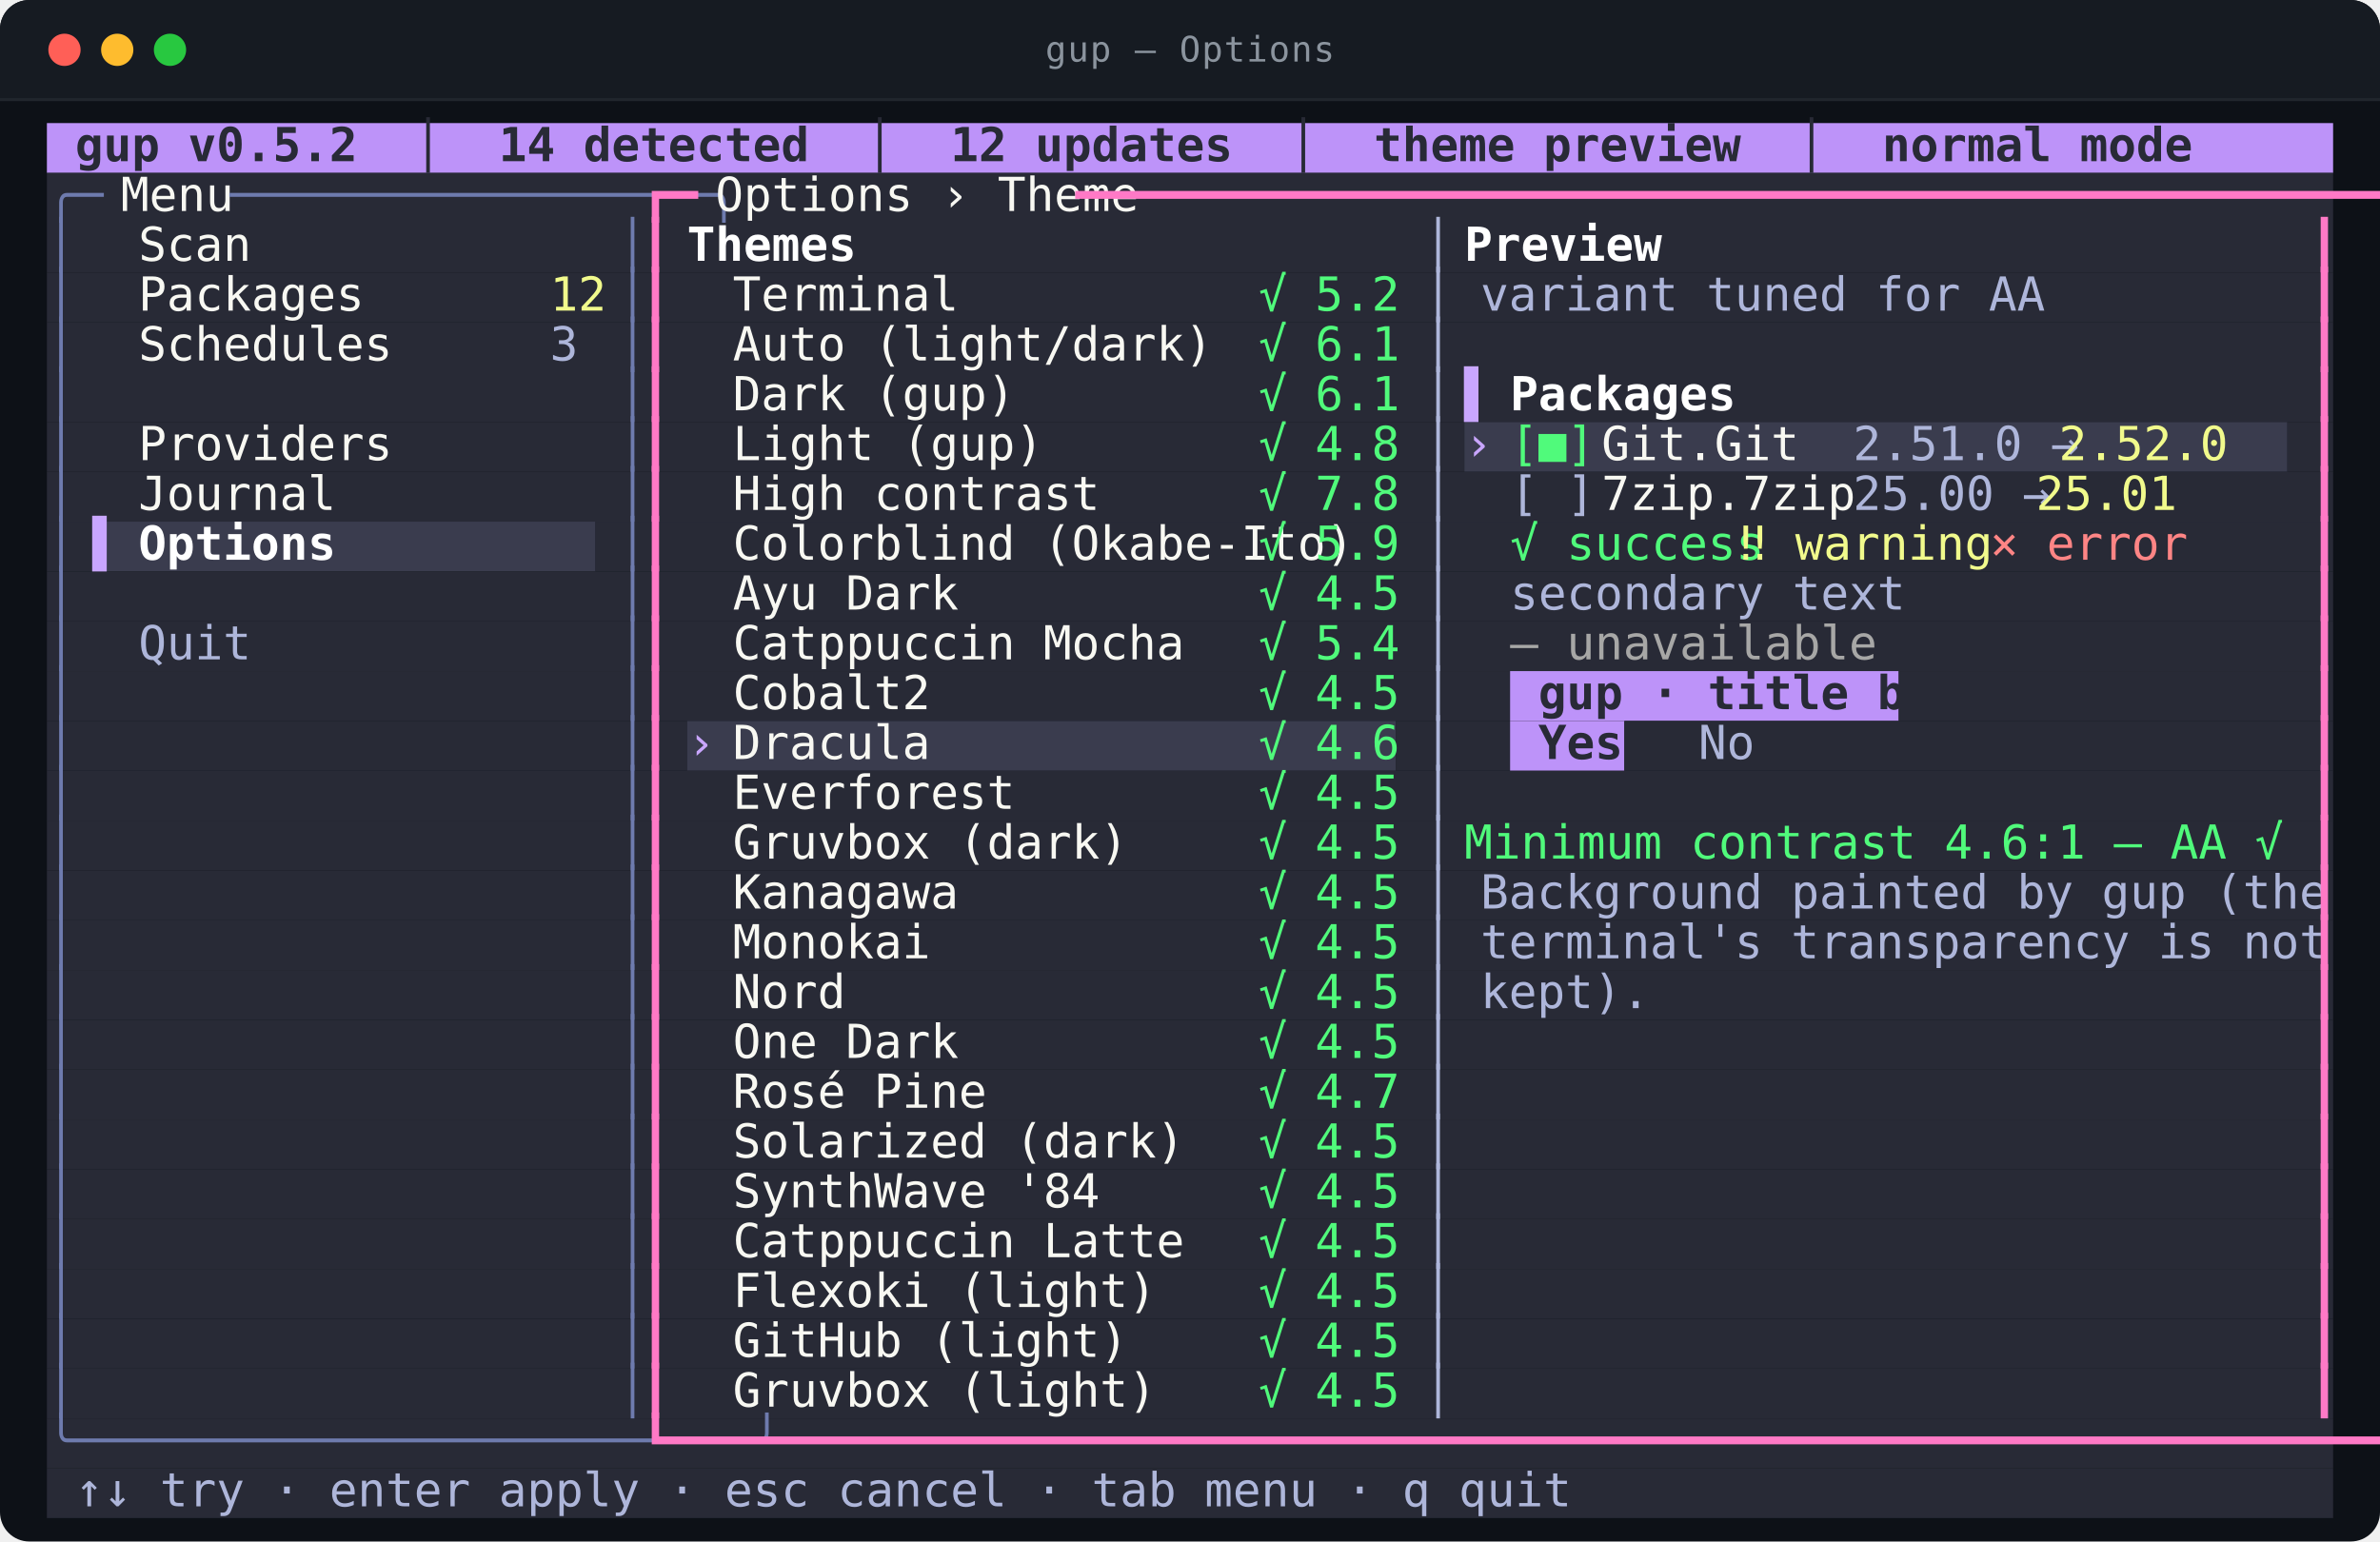
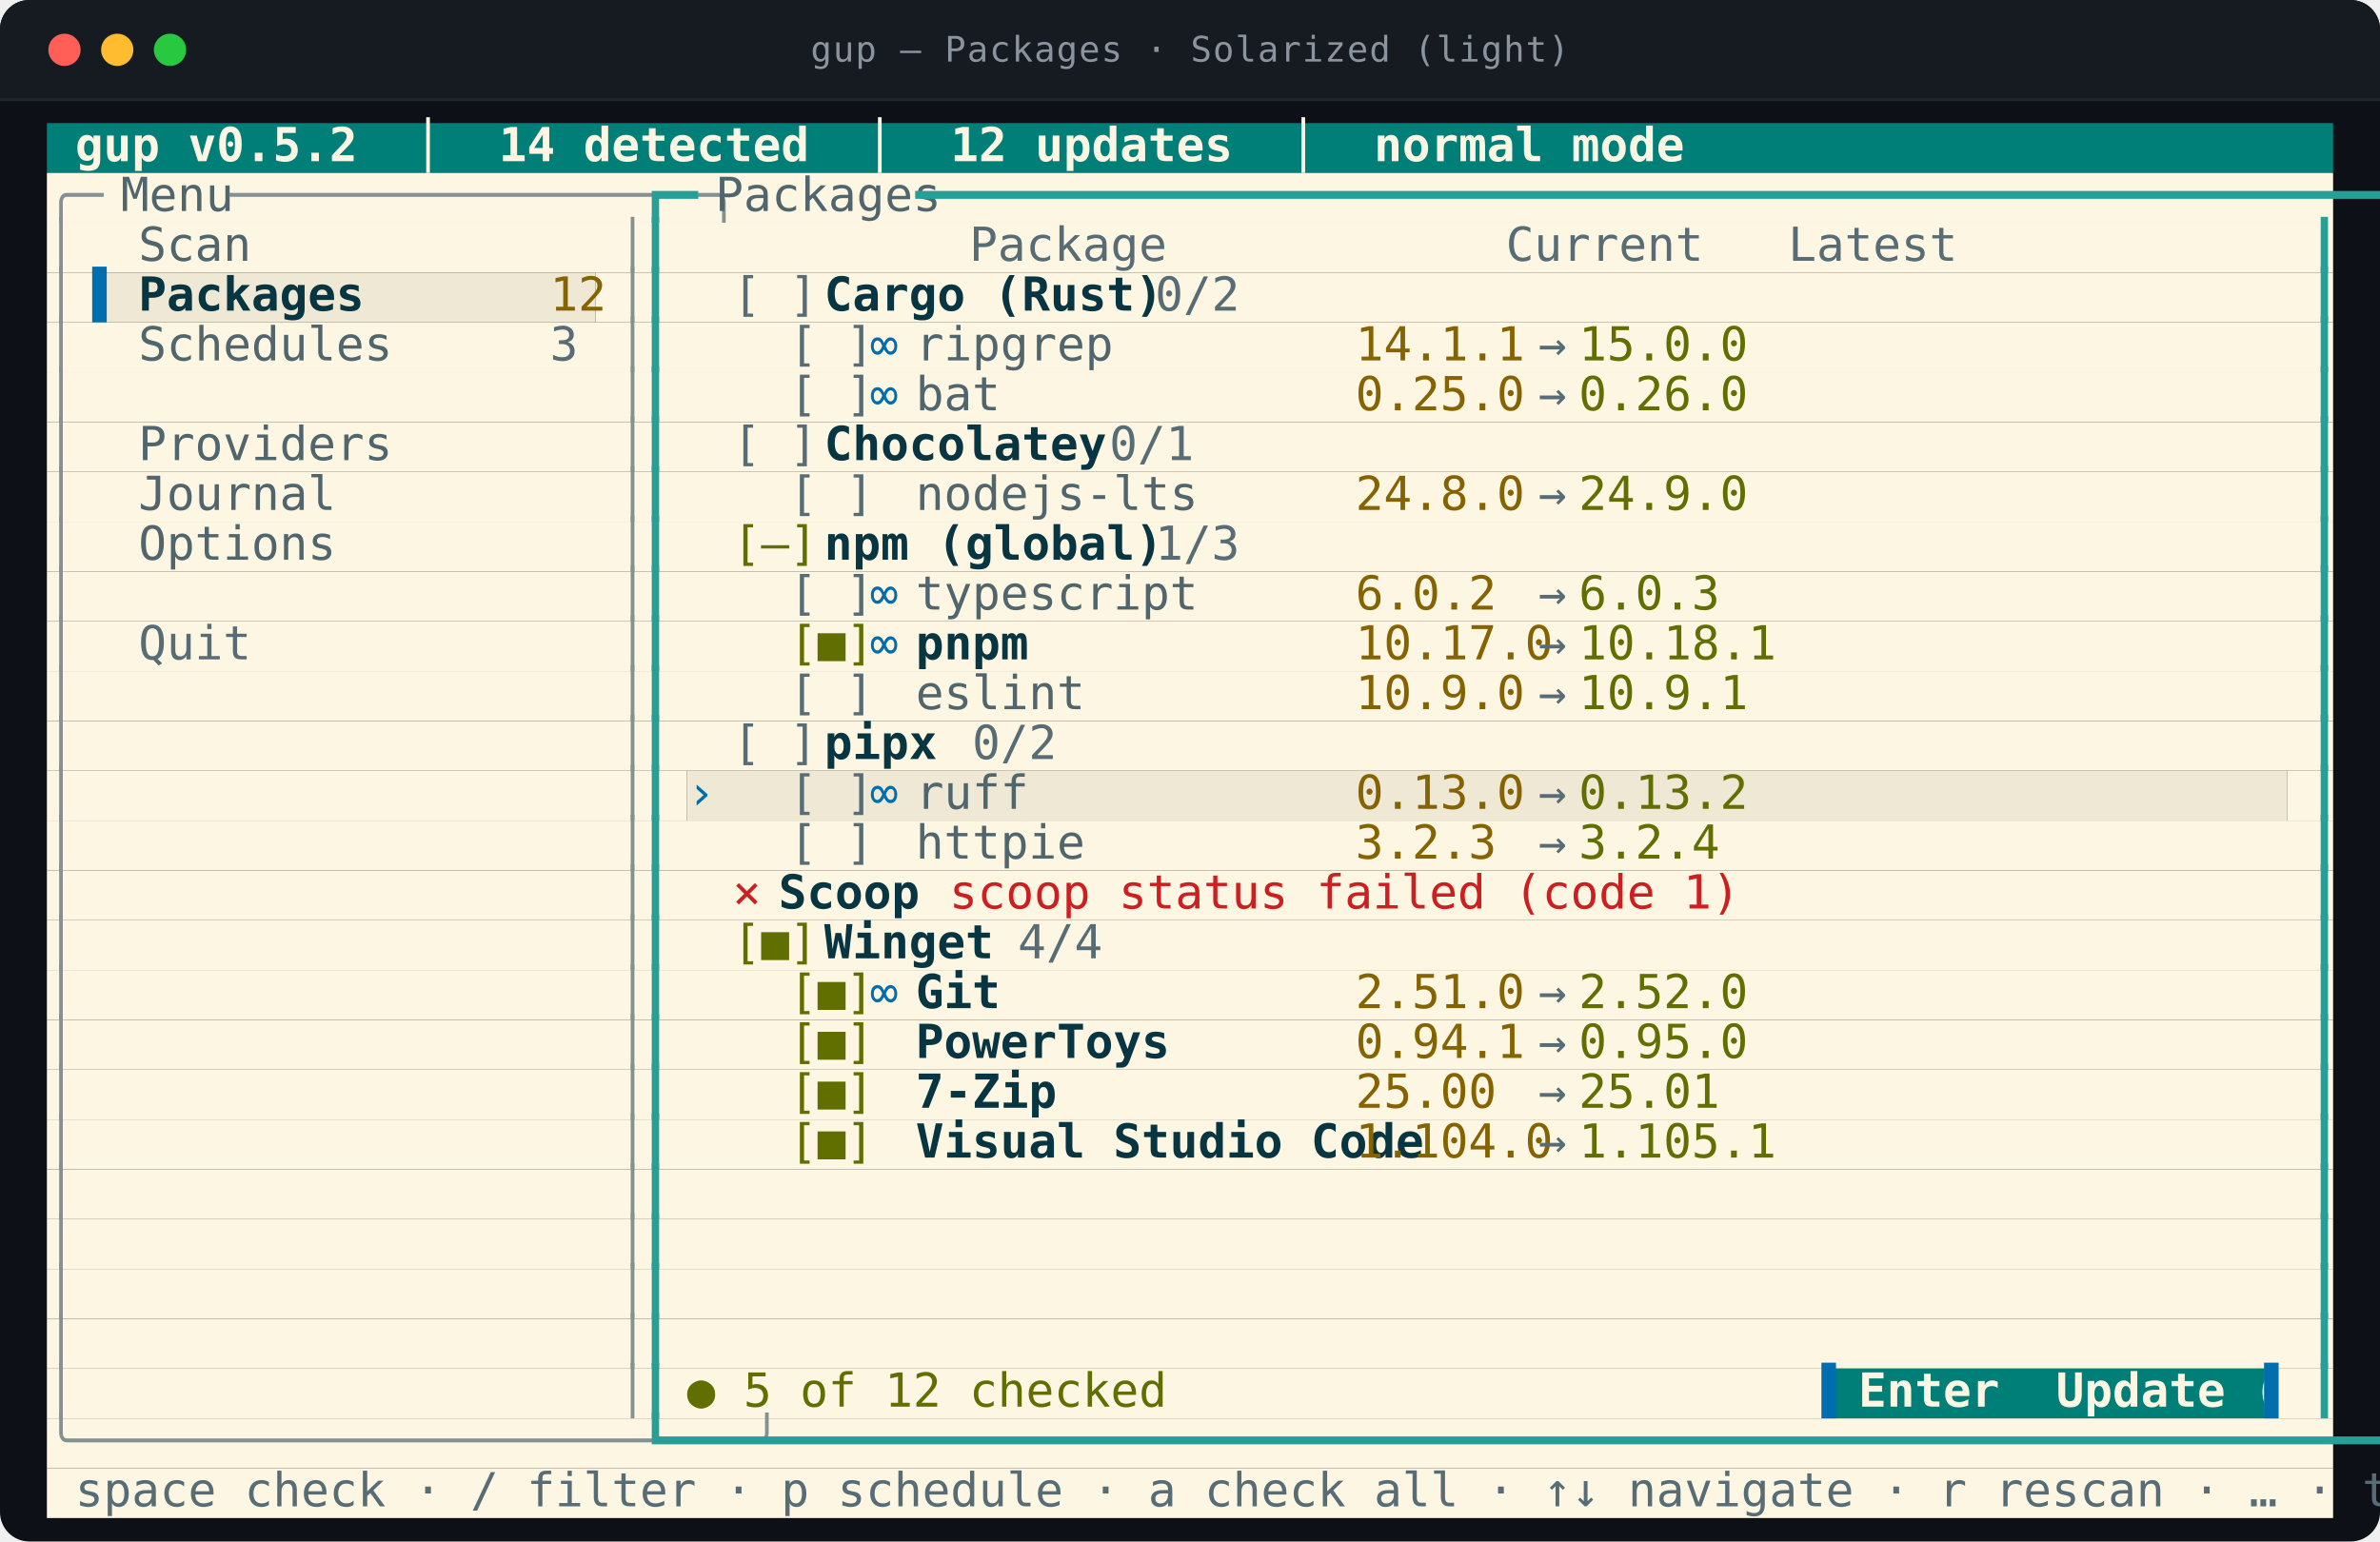
<svg xmlns="http://www.w3.org/2000/svg" viewBox="0 0 812.0 526.0" width="812.0" height="526.0" role="img" aria-labelledby="t d">
  <style>
text{font-family:ui-monospace,SFMono-Regular,"SF Mono",Menlo,Consolas,"DejaVu Sans Mono",monospace;font-size:16px}
.t{font-size:12px;letter-spacing:.4px;fill:#8b949e}
.b{font-weight:700}
.i{font-style:italic}
.u{text-decoration:underline}
.s{text-decoration:line-through}
.us{text-decoration:underline line-through}
.d{opacity:0.62}
- .c0{fill:#bd93f9}
- .c1{fill:#282a36}
- .c2{fill:#3a3c4e}
- .c3{fill:#6e7bae}
- .c4{fill:#f8f8f2}
- .c5{fill:#ff79c6}
- .c6{fill:#ffffff}
- .c7{fill:#aeb6da}
- .c8{fill:#f1fa8c}
- .c9{fill:#50fa7b}
- .c10{fill:#c9a6ff}
- .c11{fill:#ff8585}
- .c12{fill:#a7a7a6}
+ .c0{fill:#007f78}
+ .c1{fill:#fdf6e3}
+ .c2{fill:#eee8d5}
+ .c3{fill:#849192}
+ .c4{fill:#50656c}
+ .c5{fill:#279f96}
+ .c6{fill:#576c74}
+ .c7{fill:#006dae}
+ .c8{fill:#073642}
+ .c9{fill:#856300}
+ .c10{fill:#606f00}
+ .c11{fill:#cd1e21}
</style>
  <rect y="0.0" width="812.0" height="526.0" rx="10.0" fill="#0d1117" />
  <rect y="0.0" width="812.0" height="34.0" rx="10.0" fill="#161b22" />
  <rect y="24.0" width="812.0" height="10.0" fill="#161b22" />
  <line x1="0.0" y1="34.0" x2="812.0" y2="34.0" stroke="#21262d" />
  <circle cx="22.0" cy="17.0" r="5.5" fill="#ff5f57" />
  <circle cx="40.0" cy="17.0" r="5.5" fill="#febc2e" />
  <circle cx="58.0" cy="17.0" r="5.5" fill="#28c840" />
-   <text class="t" x="406.0" y="21.0" text-anchor="middle">gup — Options</text>
+   <text class="t" x="406.0" y="21.0" text-anchor="middle">gup — Packages · Solarized (light)</text>
  <rect class="c0" x="16.0" y="42.0" width="780.0" height="17.0" />
  <rect class="c1" x="16.0" y="59.0" width="780.0" height="17.0" />
  <rect class="c1" x="16.0" y="76.0" width="780.0" height="17.0" />
-   <rect class="c1" x="16.0" y="93.0" width="780.0" height="17.0" />
+   <rect class="c1" x="16.0" y="93.0" width="15.6" height="17.0" />
+   <rect class="c2" x="31.6" y="93.0" width="171.6" height="17.0" />
+   <rect class="c1" x="203.2" y="93.0" width="592.8" height="17.0" />
  <rect class="c1" x="16.0" y="110.0" width="780.0" height="17.0" />
  <rect class="c1" x="16.0" y="127.0" width="780.0" height="17.0" />
-   <rect class="c1" x="16.0" y="144.0" width="483.6" height="17.0" />
-   <rect class="c2" x="499.6" y="144.0" width="280.8" height="17.0" />
-   <rect class="c1" x="780.4" y="144.0" width="15.6" height="17.0" />
+   <rect class="c1" x="16.0" y="144.0" width="780.0" height="17.0" />
  <rect class="c1" x="16.0" y="161.0" width="780.0" height="17.0" />
-   <rect class="c1" x="16.0" y="178.0" width="15.6" height="17.0" />
-   <rect class="c2" x="31.6" y="178.0" width="171.6" height="17.0" />
-   <rect class="c1" x="203.2" y="178.0" width="592.8" height="17.0" />
+   <rect class="c1" x="16.0" y="178.0" width="780.0" height="17.0" />
  <rect class="c1" x="16.0" y="195.0" width="780.0" height="17.0" />
  <rect class="c1" x="16.0" y="212.0" width="780.0" height="17.0" />
-   <rect class="c1" x="16.0" y="229.0" width="499.2" height="17.0" />
-   <rect class="c0" x="515.2" y="229.0" width="132.6" height="17.0" />
-   <rect class="c1" x="647.8" y="229.0" width="148.2" height="17.0" />
-   <rect class="c1" x="16.0" y="246.0" width="218.4" height="17.0" />
-   <rect class="c2" x="234.4" y="246.0" width="241.8" height="17.0" />
-   <rect class="c1" x="476.2" y="246.0" width="39.0" height="17.0" />
-   <rect class="c0" x="515.2" y="246.0" width="39.0" height="17.0" />
-   <rect class="c1" x="554.2" y="246.0" width="241.8" height="17.0" />
-   <rect class="c1" x="16.0" y="263.0" width="780.0" height="17.0" />
+   <rect class="c1" x="16.0" y="229.0" width="780.0" height="17.0" />
+   <rect class="c1" x="16.0" y="246.0" width="780.0" height="17.0" />
+   <rect class="c1" x="16.0" y="263.0" width="218.4" height="17.0" />
+   <rect class="c2" x="234.4" y="263.0" width="546.0" height="17.0" />
+   <rect class="c1" x="780.4" y="263.0" width="15.6" height="17.0" />
  <rect class="c1" x="16.0" y="280.0" width="780.0" height="17.0" />
  <rect class="c1" x="16.0" y="297.0" width="780.0" height="17.0" />
  <rect class="c1" x="16.0" y="314.0" width="780.0" height="17.0" />
  <rect class="c1" x="16.0" y="331.0" width="780.0" height="17.0" />
  <rect class="c1" x="16.0" y="348.0" width="780.0" height="17.0" />
  <rect class="c1" x="16.0" y="365.0" width="780.0" height="17.0" />
  <rect class="c1" x="16.0" y="382.0" width="780.0" height="17.0" />
  <rect class="c1" x="16.0" y="399.0" width="780.0" height="17.0" />
  <rect class="c1" x="16.0" y="416.0" width="780.0" height="17.0" />
  <rect class="c1" x="16.0" y="433.0" width="780.0" height="17.0" />
  <rect class="c1" x="16.0" y="450.0" width="780.0" height="17.0" />
-   <rect class="c1" x="16.0" y="467.0" width="780.0" height="17.0" />
+   <rect class="c1" x="16.0" y="467.0" width="608.4" height="17.0" />
+   <rect class="c0" x="624.4" y="467.0" width="148.2" height="17.0" />
+   <rect class="c1" x="772.6" y="467.0" width="23.4" height="17.0" />
  <rect class="c1" x="16.0" y="484.0" width="780.0" height="17.0" />
  <rect class="c1" x="16.0" y="501.0" width="780.0" height="17.0" />
-   <text class="c1 b" x="16.0" y="55.0" textLength="592.8" lengthAdjust="spacingAndGlyphs" xml:space="preserve"> gup v0.5.2  │  14 detected  │  12 updates  │  theme preview  │  normal mode</text>
+   <text class="c1 b" x="16.0" y="55.0" textLength="452.4" lengthAdjust="spacingAndGlyphs" xml:space="preserve"> gup v0.5.2  │  14 detected  │  12 updates  │  normal mode</text>
  <text class="c3" x="16.0" y="72.0" textLength="15.6" lengthAdjust="spacingAndGlyphs" xml:space="preserve">╭─</text>
  <text class="c4" x="31.6" y="72.0" textLength="46.8" lengthAdjust="spacingAndGlyphs" xml:space="preserve"> Menu </text>
  <text class="c3" x="78.4" y="72.0" textLength="140.4" lengthAdjust="spacingAndGlyphs" xml:space="preserve">─────────────────╮</text>
  <text class="c5" x="218.8" y="72.0" textLength="15.6" lengthAdjust="spacingAndGlyphs" xml:space="preserve">┏━</text>
-   <text class="c4" x="234.4" y="72.0" textLength="132.6" lengthAdjust="spacingAndGlyphs" xml:space="preserve"> Options › Theme </text>
-   <text class="c5" x="367.0" y="72.0" textLength="429.0" lengthAdjust="spacingAndGlyphs" xml:space="preserve">━━━━━━━━━━━━━━━━━━━━━━━━━━━━━━━━━━━━━━━━━━━━━━━━━━━━━━┓</text>
+   <text class="c4" x="234.4" y="72.0" textLength="78.0" lengthAdjust="spacingAndGlyphs" xml:space="preserve"> Packages </text>
+   <text class="c5" x="312.4" y="72.0" textLength="483.6" lengthAdjust="spacingAndGlyphs" xml:space="preserve">━━━━━━━━━━━━━━━━━━━━━━━━━━━━━━━━━━━━━━━━━━━━━━━━━━━━━━━━━━━━━┓</text>
  <text class="c3" x="16.0" y="89.0" textLength="7.8" lengthAdjust="spacingAndGlyphs" xml:space="preserve">│</text>
  <text class="c4" x="47.2" y="89.0" textLength="140.4" lengthAdjust="spacingAndGlyphs" xml:space="preserve">Scan              </text>
  <text class="c3" x="211.0" y="89.0" textLength="7.8" lengthAdjust="spacingAndGlyphs" xml:space="preserve">│</text>
  <text class="c5" x="218.8" y="89.0" textLength="7.8" lengthAdjust="spacingAndGlyphs" xml:space="preserve">┃</text>
-   <text class="c6 b" x="234.4" y="89.0" textLength="46.8" lengthAdjust="spacingAndGlyphs" xml:space="preserve">Themes</text>
-   <text class="c7" x="476.2" y="89.0" textLength="23.4" lengthAdjust="spacingAndGlyphs" xml:space="preserve"> │ </text>
-   <text class="c6 b" x="499.6" y="89.0" textLength="54.6" lengthAdjust="spacingAndGlyphs" xml:space="preserve">Preview</text>
+   <text class="c6" x="234.4" y="89.0" textLength="366.6" lengthAdjust="spacingAndGlyphs" xml:space="preserve">          Package            Current   Latest  </text>
  <text class="c5" x="788.2" y="89.0" textLength="7.8" lengthAdjust="spacingAndGlyphs" xml:space="preserve">┃</text>
  <text class="c3" x="16.0" y="106.0" textLength="7.8" lengthAdjust="spacingAndGlyphs" xml:space="preserve">│</text>
-   <text class="c4" x="47.2" y="106.0" textLength="140.4" lengthAdjust="spacingAndGlyphs" xml:space="preserve">Packages          </text>
-   <text class="c8" x="187.6" y="106.0" textLength="15.6" lengthAdjust="spacingAndGlyphs" xml:space="preserve">12</text>
+   <text class="c7" x="31.6" y="106.0" textLength="15.6" lengthAdjust="spacingAndGlyphs" xml:space="preserve">▌ </text>
+   <text class="c8 b" x="47.2" y="106.0" textLength="140.4" lengthAdjust="spacingAndGlyphs" xml:space="preserve">Packages          </text>
+   <text class="c9" x="187.6" y="106.0" textLength="15.6" lengthAdjust="spacingAndGlyphs" xml:space="preserve">12</text>
  <text class="c3" x="211.0" y="106.0" textLength="7.8" lengthAdjust="spacingAndGlyphs" xml:space="preserve">│</text>
  <text class="c5" x="218.8" y="106.0" textLength="7.8" lengthAdjust="spacingAndGlyphs" xml:space="preserve">┃</text>
-   <text class="c4" x="250.0" y="106.0" textLength="179.4" lengthAdjust="spacingAndGlyphs" xml:space="preserve">Terminal               </text>
-   <text class="c9" x="429.4" y="106.0" textLength="39.0" lengthAdjust="spacingAndGlyphs" xml:space="preserve">√ 5.2</text>
-   <text class="c7" x="476.2" y="106.0" textLength="179.4" lengthAdjust="spacingAndGlyphs" xml:space="preserve"> │ variant tuned for AA</text>
+   <text class="c6" x="250.0" y="106.0" textLength="31.2" lengthAdjust="spacingAndGlyphs" xml:space="preserve">[ ] </text>
+   <text class="c8 b" x="281.2" y="106.0" textLength="93.6" lengthAdjust="spacingAndGlyphs" xml:space="preserve">Cargo (Rust)</text>
+   <text class="c6" x="374.8" y="106.0" textLength="39.0" lengthAdjust="spacingAndGlyphs" xml:space="preserve">  0/2</text>
  <text class="c5" x="788.2" y="106.0" textLength="7.8" lengthAdjust="spacingAndGlyphs" xml:space="preserve">┃</text>
  <text class="c3" x="16.0" y="123.0" textLength="7.8" lengthAdjust="spacingAndGlyphs" xml:space="preserve">│</text>
  <text class="c4" x="47.2" y="123.0" textLength="140.4" lengthAdjust="spacingAndGlyphs" xml:space="preserve">Schedules         </text>
-   <text class="c7" x="187.6" y="123.0" textLength="7.8" lengthAdjust="spacingAndGlyphs" xml:space="preserve">3</text>
+   <text class="c6" x="187.6" y="123.0" textLength="7.8" lengthAdjust="spacingAndGlyphs" xml:space="preserve">3</text>
  <text class="c3" x="211.0" y="123.0" textLength="7.8" lengthAdjust="spacingAndGlyphs" xml:space="preserve">│</text>
  <text class="c5" x="218.8" y="123.0" textLength="7.8" lengthAdjust="spacingAndGlyphs" xml:space="preserve">┃</text>
-   <text class="c4" x="250.0" y="123.0" textLength="179.4" lengthAdjust="spacingAndGlyphs" xml:space="preserve">Auto (light/dark)      </text>
-   <text class="c9" x="429.4" y="123.0" textLength="39.0" lengthAdjust="spacingAndGlyphs" xml:space="preserve">√ 6.1</text>
-   <text class="c7" x="476.2" y="123.0" textLength="23.4" lengthAdjust="spacingAndGlyphs" xml:space="preserve"> │ </text>
+   <text class="c6" x="250.0" y="123.0" textLength="46.8" lengthAdjust="spacingAndGlyphs" xml:space="preserve">  [ ] </text>
+   <text class="c7" x="296.8" y="123.0" textLength="15.6" lengthAdjust="spacingAndGlyphs" xml:space="preserve">∞ </text>
+   <text class="c4" x="312.4" y="123.0" textLength="140.4" lengthAdjust="spacingAndGlyphs" xml:space="preserve">ripgrep           </text>
+   <text class="c9" x="452.8" y="123.0" textLength="62.4" lengthAdjust="spacingAndGlyphs" xml:space="preserve"> 14.1.1 </text>
+   <text class="c6" x="515.2" y="123.0" textLength="23.4" lengthAdjust="spacingAndGlyphs" xml:space="preserve"> → </text>
+   <text class="c10" x="538.6" y="123.0" textLength="54.6" lengthAdjust="spacingAndGlyphs" xml:space="preserve">15.0.0 </text>
  <text class="c5" x="788.2" y="123.0" textLength="7.8" lengthAdjust="spacingAndGlyphs" xml:space="preserve">┃</text>
  <text class="c3" x="16.0" y="140.0" textLength="7.8" lengthAdjust="spacingAndGlyphs" xml:space="preserve">│</text>
  <text class="c3" x="211.0" y="140.0" textLength="7.8" lengthAdjust="spacingAndGlyphs" xml:space="preserve">│</text>
  <text class="c5" x="218.8" y="140.0" textLength="7.8" lengthAdjust="spacingAndGlyphs" xml:space="preserve">┃</text>
-   <text class="c4" x="250.0" y="140.0" textLength="179.4" lengthAdjust="spacingAndGlyphs" xml:space="preserve">Dark (gup)             </text>
-   <text class="c9" x="429.4" y="140.0" textLength="39.0" lengthAdjust="spacingAndGlyphs" xml:space="preserve">√ 6.1</text>
-   <text class="c7" x="476.2" y="140.0" textLength="23.4" lengthAdjust="spacingAndGlyphs" xml:space="preserve"> │ </text>
-   <text class="c10" x="499.6" y="140.0" textLength="15.6" lengthAdjust="spacingAndGlyphs" xml:space="preserve">▌ </text>
-   <text class="c6 b" x="515.2" y="140.0" textLength="62.4" lengthAdjust="spacingAndGlyphs" xml:space="preserve">Packages</text>
+   <text class="c6" x="250.0" y="140.0" textLength="46.8" lengthAdjust="spacingAndGlyphs" xml:space="preserve">  [ ] </text>
+   <text class="c7" x="296.8" y="140.0" textLength="15.6" lengthAdjust="spacingAndGlyphs" xml:space="preserve">∞ </text>
+   <text class="c4" x="312.4" y="140.0" textLength="140.4" lengthAdjust="spacingAndGlyphs" xml:space="preserve">bat               </text>
+   <text class="c9" x="452.8" y="140.0" textLength="62.4" lengthAdjust="spacingAndGlyphs" xml:space="preserve"> 0.25.0 </text>
+   <text class="c6" x="515.2" y="140.0" textLength="23.4" lengthAdjust="spacingAndGlyphs" xml:space="preserve"> → </text>
+   <text class="c10" x="538.6" y="140.0" textLength="54.6" lengthAdjust="spacingAndGlyphs" xml:space="preserve">0.26.0 </text>
  <text class="c5" x="788.2" y="140.0" textLength="7.8" lengthAdjust="spacingAndGlyphs" xml:space="preserve">┃</text>
  <text class="c3" x="16.0" y="157.0" textLength="7.8" lengthAdjust="spacingAndGlyphs" xml:space="preserve">│</text>
  <text class="c4" x="47.2" y="157.0" textLength="140.4" lengthAdjust="spacingAndGlyphs" xml:space="preserve">Providers         </text>
  <text class="c3" x="211.0" y="157.0" textLength="7.8" lengthAdjust="spacingAndGlyphs" xml:space="preserve">│</text>
  <text class="c5" x="218.8" y="157.0" textLength="7.8" lengthAdjust="spacingAndGlyphs" xml:space="preserve">┃</text>
-   <text class="c4" x="250.0" y="157.0" textLength="179.4" lengthAdjust="spacingAndGlyphs" xml:space="preserve">Light (gup)            </text>
-   <text class="c9" x="429.4" y="157.0" textLength="39.0" lengthAdjust="spacingAndGlyphs" xml:space="preserve">√ 4.8</text>
-   <text class="c7" x="476.2" y="157.0" textLength="23.4" lengthAdjust="spacingAndGlyphs" xml:space="preserve"> │ </text>
-   <text class="c10" x="499.6" y="157.0" textLength="15.6" lengthAdjust="spacingAndGlyphs" xml:space="preserve">› </text>
-   <text class="c9" x="515.2" y="157.0" textLength="31.2" lengthAdjust="spacingAndGlyphs" xml:space="preserve">[■] </text>
-   <text class="c4" x="546.4" y="157.0" textLength="85.8" lengthAdjust="spacingAndGlyphs" xml:space="preserve">Git.Git    </text>
-   <text class="c7" x="632.2" y="157.0" textLength="70.2" lengthAdjust="spacingAndGlyphs" xml:space="preserve">2.51.0 → </text>
-   <text class="c8" x="702.4" y="157.0" textLength="46.8" lengthAdjust="spacingAndGlyphs" xml:space="preserve">2.52.0</text>
+   <text class="c6" x="250.0" y="157.0" textLength="31.2" lengthAdjust="spacingAndGlyphs" xml:space="preserve">[ ] </text>
+   <text class="c8 b" x="281.2" y="157.0" textLength="78.0" lengthAdjust="spacingAndGlyphs" xml:space="preserve">Chocolatey</text>
+   <text class="c6" x="359.2" y="157.0" textLength="39.0" lengthAdjust="spacingAndGlyphs" xml:space="preserve">  0/1</text>
  <text class="c5" x="788.2" y="157.0" textLength="7.8" lengthAdjust="spacingAndGlyphs" xml:space="preserve">┃</text>
  <text class="c3" x="16.0" y="174.0" textLength="7.8" lengthAdjust="spacingAndGlyphs" xml:space="preserve">│</text>
  <text class="c4" x="47.2" y="174.0" textLength="140.4" lengthAdjust="spacingAndGlyphs" xml:space="preserve">Journal           </text>
  <text class="c3" x="211.0" y="174.0" textLength="7.8" lengthAdjust="spacingAndGlyphs" xml:space="preserve">│</text>
  <text class="c5" x="218.8" y="174.0" textLength="7.8" lengthAdjust="spacingAndGlyphs" xml:space="preserve">┃</text>
-   <text class="c4" x="250.0" y="174.0" textLength="179.4" lengthAdjust="spacingAndGlyphs" xml:space="preserve">High contrast          </text>
-   <text class="c9" x="429.4" y="174.0" textLength="39.0" lengthAdjust="spacingAndGlyphs" xml:space="preserve">√ 7.8</text>
-   <text class="c7" x="476.2" y="174.0" textLength="23.4" lengthAdjust="spacingAndGlyphs" xml:space="preserve"> │ </text>
-   <text class="c7" x="515.2" y="174.0" textLength="31.2" lengthAdjust="spacingAndGlyphs" xml:space="preserve">[ ] </text>
-   <text class="c4" x="546.4" y="174.0" textLength="85.8" lengthAdjust="spacingAndGlyphs" xml:space="preserve">7zip.7zip  </text>
-   <text class="c7" x="632.2" y="174.0" textLength="62.4" lengthAdjust="spacingAndGlyphs" xml:space="preserve">25.00 → </text>
-   <text class="c8" x="694.6" y="174.0" textLength="39.0" lengthAdjust="spacingAndGlyphs" xml:space="preserve">25.01</text>
+   <text class="c6" x="250.0" y="174.0" textLength="46.8" lengthAdjust="spacingAndGlyphs" xml:space="preserve">  [ ] </text>
+   <text class="c4" x="312.4" y="174.0" textLength="140.4" lengthAdjust="spacingAndGlyphs" xml:space="preserve">nodejs-lts        </text>
+   <text class="c9" x="452.8" y="174.0" textLength="62.4" lengthAdjust="spacingAndGlyphs" xml:space="preserve"> 24.8.0 </text>
+   <text class="c6" x="515.2" y="174.0" textLength="23.4" lengthAdjust="spacingAndGlyphs" xml:space="preserve"> → </text>
+   <text class="c10" x="538.6" y="174.0" textLength="54.6" lengthAdjust="spacingAndGlyphs" xml:space="preserve">24.9.0 </text>
  <text class="c5" x="788.2" y="174.0" textLength="7.8" lengthAdjust="spacingAndGlyphs" xml:space="preserve">┃</text>
  <text class="c3" x="16.0" y="191.0" textLength="7.8" lengthAdjust="spacingAndGlyphs" xml:space="preserve">│</text>
-   <text class="c10" x="31.6" y="191.0" textLength="15.6" lengthAdjust="spacingAndGlyphs" xml:space="preserve">▌ </text>
-   <text class="c6 b" x="47.2" y="191.0" textLength="140.4" lengthAdjust="spacingAndGlyphs" xml:space="preserve">Options           </text>
+   <text class="c4" x="47.2" y="191.0" textLength="140.4" lengthAdjust="spacingAndGlyphs" xml:space="preserve">Options           </text>
  <text class="c3" x="211.0" y="191.0" textLength="7.8" lengthAdjust="spacingAndGlyphs" xml:space="preserve">│</text>
  <text class="c5" x="218.8" y="191.0" textLength="7.8" lengthAdjust="spacingAndGlyphs" xml:space="preserve">┃</text>
-   <text class="c4" x="250.0" y="191.0" textLength="179.4" lengthAdjust="spacingAndGlyphs" xml:space="preserve">Colorblind (Okabe-Ito) </text>
-   <text class="c9" x="429.4" y="191.0" textLength="39.0" lengthAdjust="spacingAndGlyphs" xml:space="preserve">√ 5.9</text>
-   <text class="c7" x="476.2" y="191.0" textLength="23.4" lengthAdjust="spacingAndGlyphs" xml:space="preserve"> │ </text>
-   <text class="c9" x="515.2" y="191.0" textLength="70.2" lengthAdjust="spacingAndGlyphs" xml:space="preserve">√ success</text>
-   <text class="c8" x="593.2" y="191.0" textLength="78.0" lengthAdjust="spacingAndGlyphs" xml:space="preserve">‼ warning</text>
-   <text class="c11" x="679.0" y="191.0" textLength="54.6" lengthAdjust="spacingAndGlyphs" xml:space="preserve">× error</text>
+   <text class="c10" x="250.0" y="191.0" textLength="31.2" lengthAdjust="spacingAndGlyphs" xml:space="preserve">[–] </text>
+   <text class="c8 b" x="281.2" y="191.0" textLength="93.6" lengthAdjust="spacingAndGlyphs" xml:space="preserve">npm (global)</text>
+   <text class="c6" x="374.8" y="191.0" textLength="39.0" lengthAdjust="spacingAndGlyphs" xml:space="preserve">  1/3</text>
  <text class="c5" x="788.2" y="191.0" textLength="7.8" lengthAdjust="spacingAndGlyphs" xml:space="preserve">┃</text>
  <text class="c3" x="16.0" y="208.0" textLength="7.8" lengthAdjust="spacingAndGlyphs" xml:space="preserve">│</text>
  <text class="c3" x="211.0" y="208.0" textLength="7.8" lengthAdjust="spacingAndGlyphs" xml:space="preserve">│</text>
  <text class="c5" x="218.8" y="208.0" textLength="7.8" lengthAdjust="spacingAndGlyphs" xml:space="preserve">┃</text>
-   <text class="c4" x="250.0" y="208.0" textLength="179.4" lengthAdjust="spacingAndGlyphs" xml:space="preserve">Ayu Dark               </text>
-   <text class="c9" x="429.4" y="208.0" textLength="39.0" lengthAdjust="spacingAndGlyphs" xml:space="preserve">√ 4.5</text>
-   <text class="c7" x="476.2" y="208.0" textLength="23.4" lengthAdjust="spacingAndGlyphs" xml:space="preserve"> │ </text>
-   <text class="c7" x="515.2" y="208.0" textLength="109.2" lengthAdjust="spacingAndGlyphs" xml:space="preserve">secondary text</text>
+   <text class="c6" x="250.0" y="208.0" textLength="46.8" lengthAdjust="spacingAndGlyphs" xml:space="preserve">  [ ] </text>
+   <text class="c7" x="296.8" y="208.0" textLength="15.6" lengthAdjust="spacingAndGlyphs" xml:space="preserve">∞ </text>
+   <text class="c4" x="312.4" y="208.0" textLength="140.4" lengthAdjust="spacingAndGlyphs" xml:space="preserve">typescript        </text>
+   <text class="c9" x="452.8" y="208.0" textLength="62.4" lengthAdjust="spacingAndGlyphs" xml:space="preserve"> 6.0.2  </text>
+   <text class="c6" x="515.2" y="208.0" textLength="23.4" lengthAdjust="spacingAndGlyphs" xml:space="preserve"> → </text>
+   <text class="c10" x="538.6" y="208.0" textLength="54.6" lengthAdjust="spacingAndGlyphs" xml:space="preserve">6.0.3  </text>
  <text class="c5" x="788.2" y="208.0" textLength="7.8" lengthAdjust="spacingAndGlyphs" xml:space="preserve">┃</text>
  <text class="c3" x="16.0" y="225.0" textLength="7.8" lengthAdjust="spacingAndGlyphs" xml:space="preserve">│</text>
-   <text class="c7" x="47.2" y="225.0" textLength="140.4" lengthAdjust="spacingAndGlyphs" xml:space="preserve">Quit              </text>
+   <text class="c6" x="47.2" y="225.0" textLength="140.4" lengthAdjust="spacingAndGlyphs" xml:space="preserve">Quit              </text>
  <text class="c3" x="211.0" y="225.0" textLength="7.8" lengthAdjust="spacingAndGlyphs" xml:space="preserve">│</text>
  <text class="c5" x="218.8" y="225.0" textLength="7.8" lengthAdjust="spacingAndGlyphs" xml:space="preserve">┃</text>
-   <text class="c4" x="250.0" y="225.0" textLength="179.4" lengthAdjust="spacingAndGlyphs" xml:space="preserve">Catppuccin Mocha       </text>
-   <text class="c9" x="429.4" y="225.0" textLength="39.0" lengthAdjust="spacingAndGlyphs" xml:space="preserve">√ 5.4</text>
-   <text class="c7" x="476.2" y="225.0" textLength="23.4" lengthAdjust="spacingAndGlyphs" xml:space="preserve"> │ </text>
-   <text class="c12" x="515.2" y="225.0" textLength="101.4" lengthAdjust="spacingAndGlyphs" xml:space="preserve">– unavailable</text>
+   <text class="c10" x="250.0" y="225.0" textLength="46.8" lengthAdjust="spacingAndGlyphs" xml:space="preserve">  [■] </text>
+   <text class="c7" x="296.8" y="225.0" textLength="15.6" lengthAdjust="spacingAndGlyphs" xml:space="preserve">∞ </text>
+   <text class="c8 b" x="312.4" y="225.0" textLength="140.4" lengthAdjust="spacingAndGlyphs" xml:space="preserve">pnpm              </text>
+   <text class="c9" x="452.8" y="225.0" textLength="62.4" lengthAdjust="spacingAndGlyphs" xml:space="preserve"> 10.17.0</text>
+   <text class="c6" x="515.2" y="225.0" textLength="23.4" lengthAdjust="spacingAndGlyphs" xml:space="preserve"> → </text>
+   <text class="c10" x="538.6" y="225.0" textLength="54.6" lengthAdjust="spacingAndGlyphs" xml:space="preserve">10.18.1</text>
  <text class="c5" x="788.2" y="225.0" textLength="7.8" lengthAdjust="spacingAndGlyphs" xml:space="preserve">┃</text>
  <text class="c3" x="16.0" y="242.0" textLength="7.8" lengthAdjust="spacingAndGlyphs" xml:space="preserve">│</text>
  <text class="c3" x="211.0" y="242.0" textLength="7.8" lengthAdjust="spacingAndGlyphs" xml:space="preserve">│</text>
  <text class="c5" x="218.8" y="242.0" textLength="7.8" lengthAdjust="spacingAndGlyphs" xml:space="preserve">┃</text>
-   <text class="c4" x="250.0" y="242.0" textLength="179.4" lengthAdjust="spacingAndGlyphs" xml:space="preserve">Cobalt2                </text>
-   <text class="c9" x="429.4" y="242.0" textLength="39.0" lengthAdjust="spacingAndGlyphs" xml:space="preserve">√ 4.5</text>
-   <text class="c7" x="476.2" y="242.0" textLength="23.4" lengthAdjust="spacingAndGlyphs" xml:space="preserve"> │ </text>
-   <text class="c1 b" x="515.2" y="242.0" textLength="132.6" lengthAdjust="spacingAndGlyphs" xml:space="preserve"> gup · title bar </text>
+   <text class="c6" x="250.0" y="242.0" textLength="46.8" lengthAdjust="spacingAndGlyphs" xml:space="preserve">  [ ] </text>
+   <text class="c4" x="312.4" y="242.0" textLength="140.4" lengthAdjust="spacingAndGlyphs" xml:space="preserve">eslint            </text>
+   <text class="c9" x="452.8" y="242.0" textLength="62.4" lengthAdjust="spacingAndGlyphs" xml:space="preserve"> 10.9.0 </text>
+   <text class="c6" x="515.2" y="242.0" textLength="23.4" lengthAdjust="spacingAndGlyphs" xml:space="preserve"> → </text>
+   <text class="c10" x="538.6" y="242.0" textLength="54.6" lengthAdjust="spacingAndGlyphs" xml:space="preserve">10.9.1 </text>
  <text class="c5" x="788.2" y="242.0" textLength="7.8" lengthAdjust="spacingAndGlyphs" xml:space="preserve">┃</text>
  <text class="c3" x="16.0" y="259.0" textLength="7.8" lengthAdjust="spacingAndGlyphs" xml:space="preserve">│</text>
  <text class="c3" x="211.0" y="259.0" textLength="7.8" lengthAdjust="spacingAndGlyphs" xml:space="preserve">│</text>
  <text class="c5" x="218.8" y="259.0" textLength="7.8" lengthAdjust="spacingAndGlyphs" xml:space="preserve">┃</text>
-   <text class="c10" x="234.4" y="259.0" textLength="15.6" lengthAdjust="spacingAndGlyphs" xml:space="preserve">› </text>
-   <text class="c4" x="250.0" y="259.0" textLength="179.4" lengthAdjust="spacingAndGlyphs" xml:space="preserve">Dracula                </text>
-   <text class="c9" x="429.4" y="259.0" textLength="39.0" lengthAdjust="spacingAndGlyphs" xml:space="preserve">√ 4.6</text>
-   <text class="c7" x="476.2" y="259.0" textLength="23.4" lengthAdjust="spacingAndGlyphs" xml:space="preserve"> │ </text>
-   <text class="c1 b" x="515.2" y="259.0" textLength="39.0" lengthAdjust="spacingAndGlyphs" xml:space="preserve"> Yes </text>
-   <text class="c7" x="569.8" y="259.0" textLength="31.2" lengthAdjust="spacingAndGlyphs" xml:space="preserve"> No </text>
+   <text class="c6" x="250.0" y="259.0" textLength="31.2" lengthAdjust="spacingAndGlyphs" xml:space="preserve">[ ] </text>
+   <text class="c8 b" x="281.2" y="259.0" textLength="31.2" lengthAdjust="spacingAndGlyphs" xml:space="preserve">pipx</text>
+   <text class="c6" x="312.4" y="259.0" textLength="39.0" lengthAdjust="spacingAndGlyphs" xml:space="preserve">  0/2</text>
  <text class="c5" x="788.2" y="259.0" textLength="7.8" lengthAdjust="spacingAndGlyphs" xml:space="preserve">┃</text>
  <text class="c3" x="16.0" y="276.0" textLength="7.8" lengthAdjust="spacingAndGlyphs" xml:space="preserve">│</text>
  <text class="c3" x="211.0" y="276.0" textLength="7.8" lengthAdjust="spacingAndGlyphs" xml:space="preserve">│</text>
  <text class="c5" x="218.8" y="276.0" textLength="7.8" lengthAdjust="spacingAndGlyphs" xml:space="preserve">┃</text>
-   <text class="c4" x="250.0" y="276.0" textLength="179.4" lengthAdjust="spacingAndGlyphs" xml:space="preserve">Everforest             </text>
-   <text class="c9" x="429.4" y="276.0" textLength="39.0" lengthAdjust="spacingAndGlyphs" xml:space="preserve">√ 4.5</text>
-   <text class="c7" x="476.2" y="276.0" textLength="23.4" lengthAdjust="spacingAndGlyphs" xml:space="preserve"> │ </text>
+   <text class="c7" x="234.4" y="276.0" textLength="15.6" lengthAdjust="spacingAndGlyphs" xml:space="preserve">› </text>
+   <text class="c6" x="250.0" y="276.0" textLength="46.8" lengthAdjust="spacingAndGlyphs" xml:space="preserve">  [ ] </text>
+   <text class="c7" x="296.8" y="276.0" textLength="15.6" lengthAdjust="spacingAndGlyphs" xml:space="preserve">∞ </text>
+   <text class="c4" x="312.4" y="276.0" textLength="140.4" lengthAdjust="spacingAndGlyphs" xml:space="preserve">ruff              </text>
+   <text class="c9" x="452.8" y="276.0" textLength="62.4" lengthAdjust="spacingAndGlyphs" xml:space="preserve"> 0.13.0 </text>
+   <text class="c6" x="515.2" y="276.0" textLength="23.4" lengthAdjust="spacingAndGlyphs" xml:space="preserve"> → </text>
+   <text class="c10" x="538.6" y="276.0" textLength="54.6" lengthAdjust="spacingAndGlyphs" xml:space="preserve">0.13.2 </text>
  <text class="c5" x="788.2" y="276.0" textLength="7.8" lengthAdjust="spacingAndGlyphs" xml:space="preserve">┃</text>
  <text class="c3" x="16.0" y="293.0" textLength="7.8" lengthAdjust="spacingAndGlyphs" xml:space="preserve">│</text>
  <text class="c3" x="211.0" y="293.0" textLength="7.8" lengthAdjust="spacingAndGlyphs" xml:space="preserve">│</text>
  <text class="c5" x="218.8" y="293.0" textLength="7.8" lengthAdjust="spacingAndGlyphs" xml:space="preserve">┃</text>
-   <text class="c4" x="250.0" y="293.0" textLength="179.4" lengthAdjust="spacingAndGlyphs" xml:space="preserve">Gruvbox (dark)         </text>
-   <text class="c9" x="429.4" y="293.0" textLength="39.0" lengthAdjust="spacingAndGlyphs" xml:space="preserve">√ 4.5</text>
-   <text class="c7" x="476.2" y="293.0" textLength="23.4" lengthAdjust="spacingAndGlyphs" xml:space="preserve"> │ </text>
-   <text class="c9" x="499.6" y="293.0" textLength="226.2" lengthAdjust="spacingAndGlyphs" xml:space="preserve">Minimum contrast 4.6:1 — AA √</text>
+   <text class="c6" x="250.0" y="293.0" textLength="46.8" lengthAdjust="spacingAndGlyphs" xml:space="preserve">  [ ] </text>
+   <text class="c4" x="312.4" y="293.0" textLength="140.4" lengthAdjust="spacingAndGlyphs" xml:space="preserve">httpie            </text>
+   <text class="c9" x="452.8" y="293.0" textLength="62.4" lengthAdjust="spacingAndGlyphs" xml:space="preserve"> 3.2.3  </text>
+   <text class="c6" x="515.2" y="293.0" textLength="23.4" lengthAdjust="spacingAndGlyphs" xml:space="preserve"> → </text>
+   <text class="c10" x="538.6" y="293.0" textLength="54.6" lengthAdjust="spacingAndGlyphs" xml:space="preserve">3.2.4  </text>
  <text class="c5" x="788.2" y="293.0" textLength="7.8" lengthAdjust="spacingAndGlyphs" xml:space="preserve">┃</text>
  <text class="c3" x="16.0" y="310.0" textLength="7.8" lengthAdjust="spacingAndGlyphs" xml:space="preserve">│</text>
  <text class="c3" x="211.0" y="310.0" textLength="7.8" lengthAdjust="spacingAndGlyphs" xml:space="preserve">│</text>
  <text class="c5" x="218.8" y="310.0" textLength="7.8" lengthAdjust="spacingAndGlyphs" xml:space="preserve">┃</text>
-   <text class="c4" x="250.0" y="310.0" textLength="179.4" lengthAdjust="spacingAndGlyphs" xml:space="preserve">Kanagawa               </text>
-   <text class="c9" x="429.4" y="310.0" textLength="39.0" lengthAdjust="spacingAndGlyphs" xml:space="preserve">√ 4.5</text>
-   <text class="c7" x="476.2" y="310.0" textLength="257.4" lengthAdjust="spacingAndGlyphs" xml:space="preserve"> │ Background painted by gup (the</text>
+   <text class="c11" x="250.0" y="310.0" textLength="15.6" lengthAdjust="spacingAndGlyphs" xml:space="preserve">× </text>
+   <text class="c8 b" x="265.6" y="310.0" textLength="39.0" lengthAdjust="spacingAndGlyphs" xml:space="preserve">Scoop</text>
+   <text class="c11" x="304.6" y="310.0" textLength="234.0" lengthAdjust="spacingAndGlyphs" xml:space="preserve">  scoop status failed (code 1)</text>
  <text class="c5" x="788.2" y="310.0" textLength="7.8" lengthAdjust="spacingAndGlyphs" xml:space="preserve">┃</text>
  <text class="c3" x="16.0" y="327.0" textLength="7.8" lengthAdjust="spacingAndGlyphs" xml:space="preserve">│</text>
  <text class="c3" x="211.0" y="327.0" textLength="7.8" lengthAdjust="spacingAndGlyphs" xml:space="preserve">│</text>
  <text class="c5" x="218.8" y="327.0" textLength="7.8" lengthAdjust="spacingAndGlyphs" xml:space="preserve">┃</text>
-   <text class="c4" x="250.0" y="327.0" textLength="179.4" lengthAdjust="spacingAndGlyphs" xml:space="preserve">Monokai                </text>
-   <text class="c9" x="429.4" y="327.0" textLength="39.0" lengthAdjust="spacingAndGlyphs" xml:space="preserve">√ 4.5</text>
-   <text class="c7" x="476.2" y="327.0" textLength="257.4" lengthAdjust="spacingAndGlyphs" xml:space="preserve"> │ terminal's transparency is not</text>
+   <text class="c10" x="250.0" y="327.0" textLength="31.2" lengthAdjust="spacingAndGlyphs" xml:space="preserve">[■] </text>
+   <text class="c8 b" x="281.2" y="327.0" textLength="46.8" lengthAdjust="spacingAndGlyphs" xml:space="preserve">Winget</text>
+   <text class="c6" x="328.0" y="327.0" textLength="39.0" lengthAdjust="spacingAndGlyphs" xml:space="preserve">  4/4</text>
  <text class="c5" x="788.2" y="327.0" textLength="7.8" lengthAdjust="spacingAndGlyphs" xml:space="preserve">┃</text>
  <text class="c3" x="16.0" y="344.0" textLength="7.8" lengthAdjust="spacingAndGlyphs" xml:space="preserve">│</text>
  <text class="c3" x="211.0" y="344.0" textLength="7.8" lengthAdjust="spacingAndGlyphs" xml:space="preserve">│</text>
  <text class="c5" x="218.8" y="344.0" textLength="7.8" lengthAdjust="spacingAndGlyphs" xml:space="preserve">┃</text>
-   <text class="c4" x="250.0" y="344.0" textLength="179.4" lengthAdjust="spacingAndGlyphs" xml:space="preserve">Nord                   </text>
-   <text class="c9" x="429.4" y="344.0" textLength="39.0" lengthAdjust="spacingAndGlyphs" xml:space="preserve">√ 4.5</text>
-   <text class="c7" x="476.2" y="344.0" textLength="70.2" lengthAdjust="spacingAndGlyphs" xml:space="preserve"> │ kept).</text>
+   <text class="c10" x="250.0" y="344.0" textLength="46.8" lengthAdjust="spacingAndGlyphs" xml:space="preserve">  [■] </text>
+   <text class="c7" x="296.8" y="344.0" textLength="15.6" lengthAdjust="spacingAndGlyphs" xml:space="preserve">∞ </text>
+   <text class="c8 b" x="312.4" y="344.0" textLength="140.4" lengthAdjust="spacingAndGlyphs" xml:space="preserve">Git               </text>
+   <text class="c9" x="452.8" y="344.0" textLength="62.4" lengthAdjust="spacingAndGlyphs" xml:space="preserve"> 2.51.0 </text>
+   <text class="c6" x="515.2" y="344.0" textLength="23.4" lengthAdjust="spacingAndGlyphs" xml:space="preserve"> → </text>
+   <text class="c10" x="538.6" y="344.0" textLength="54.6" lengthAdjust="spacingAndGlyphs" xml:space="preserve">2.52.0 </text>
  <text class="c5" x="788.2" y="344.0" textLength="7.8" lengthAdjust="spacingAndGlyphs" xml:space="preserve">┃</text>
  <text class="c3" x="16.0" y="361.0" textLength="7.8" lengthAdjust="spacingAndGlyphs" xml:space="preserve">│</text>
  <text class="c3" x="211.0" y="361.0" textLength="7.8" lengthAdjust="spacingAndGlyphs" xml:space="preserve">│</text>
  <text class="c5" x="218.8" y="361.0" textLength="7.8" lengthAdjust="spacingAndGlyphs" xml:space="preserve">┃</text>
-   <text class="c4" x="250.0" y="361.0" textLength="179.4" lengthAdjust="spacingAndGlyphs" xml:space="preserve">One Dark               </text>
-   <text class="c9" x="429.4" y="361.0" textLength="39.0" lengthAdjust="spacingAndGlyphs" xml:space="preserve">√ 4.5</text>
-   <text class="c7" x="476.2" y="361.0" textLength="23.4" lengthAdjust="spacingAndGlyphs" xml:space="preserve"> │ </text>
+   <text class="c10" x="250.0" y="361.0" textLength="46.8" lengthAdjust="spacingAndGlyphs" xml:space="preserve">  [■] </text>
+   <text class="c8 b" x="312.4" y="361.0" textLength="140.4" lengthAdjust="spacingAndGlyphs" xml:space="preserve">PowerToys         </text>
+   <text class="c9" x="452.8" y="361.0" textLength="62.4" lengthAdjust="spacingAndGlyphs" xml:space="preserve"> 0.94.1 </text>
+   <text class="c6" x="515.2" y="361.0" textLength="23.4" lengthAdjust="spacingAndGlyphs" xml:space="preserve"> → </text>
+   <text class="c10" x="538.6" y="361.0" textLength="54.6" lengthAdjust="spacingAndGlyphs" xml:space="preserve">0.95.0 </text>
  <text class="c5" x="788.2" y="361.0" textLength="7.8" lengthAdjust="spacingAndGlyphs" xml:space="preserve">┃</text>
  <text class="c3" x="16.0" y="378.0" textLength="7.8" lengthAdjust="spacingAndGlyphs" xml:space="preserve">│</text>
  <text class="c3" x="211.0" y="378.0" textLength="7.8" lengthAdjust="spacingAndGlyphs" xml:space="preserve">│</text>
  <text class="c5" x="218.8" y="378.0" textLength="7.8" lengthAdjust="spacingAndGlyphs" xml:space="preserve">┃</text>
-   <text class="c4" x="250.0" y="378.0" textLength="179.4" lengthAdjust="spacingAndGlyphs" xml:space="preserve">Rosé Pine              </text>
-   <text class="c9" x="429.4" y="378.0" textLength="39.0" lengthAdjust="spacingAndGlyphs" xml:space="preserve">√ 4.7</text>
-   <text class="c7" x="476.2" y="378.0" textLength="23.4" lengthAdjust="spacingAndGlyphs" xml:space="preserve"> │ </text>
+   <text class="c10" x="250.0" y="378.0" textLength="46.8" lengthAdjust="spacingAndGlyphs" xml:space="preserve">  [■] </text>
+   <text class="c8 b" x="312.4" y="378.0" textLength="140.4" lengthAdjust="spacingAndGlyphs" xml:space="preserve">7-Zip             </text>
+   <text class="c9" x="452.8" y="378.0" textLength="62.4" lengthAdjust="spacingAndGlyphs" xml:space="preserve"> 25.00  </text>
+   <text class="c6" x="515.2" y="378.0" textLength="23.4" lengthAdjust="spacingAndGlyphs" xml:space="preserve"> → </text>
+   <text class="c10" x="538.6" y="378.0" textLength="54.6" lengthAdjust="spacingAndGlyphs" xml:space="preserve">25.01  </text>
  <text class="c5" x="788.2" y="378.0" textLength="7.8" lengthAdjust="spacingAndGlyphs" xml:space="preserve">┃</text>
  <text class="c3" x="16.0" y="395.0" textLength="7.8" lengthAdjust="spacingAndGlyphs" xml:space="preserve">│</text>
  <text class="c3" x="211.0" y="395.0" textLength="7.8" lengthAdjust="spacingAndGlyphs" xml:space="preserve">│</text>
  <text class="c5" x="218.8" y="395.0" textLength="7.8" lengthAdjust="spacingAndGlyphs" xml:space="preserve">┃</text>
-   <text class="c4" x="250.0" y="395.0" textLength="179.4" lengthAdjust="spacingAndGlyphs" xml:space="preserve">Solarized (dark)       </text>
-   <text class="c9" x="429.4" y="395.0" textLength="39.0" lengthAdjust="spacingAndGlyphs" xml:space="preserve">√ 4.5</text>
-   <text class="c7" x="476.2" y="395.0" textLength="23.4" lengthAdjust="spacingAndGlyphs" xml:space="preserve"> │ </text>
+   <text class="c10" x="250.0" y="395.0" textLength="46.8" lengthAdjust="spacingAndGlyphs" xml:space="preserve">  [■] </text>
+   <text class="c8 b" x="312.4" y="395.0" textLength="140.4" lengthAdjust="spacingAndGlyphs" xml:space="preserve">Visual Studio Code</text>
+   <text class="c9" x="452.8" y="395.0" textLength="62.4" lengthAdjust="spacingAndGlyphs" xml:space="preserve"> 1.104.0</text>
+   <text class="c6" x="515.2" y="395.0" textLength="23.4" lengthAdjust="spacingAndGlyphs" xml:space="preserve"> → </text>
+   <text class="c10" x="538.6" y="395.0" textLength="54.6" lengthAdjust="spacingAndGlyphs" xml:space="preserve">1.105.1</text>
  <text class="c5" x="788.2" y="395.0" textLength="7.8" lengthAdjust="spacingAndGlyphs" xml:space="preserve">┃</text>
  <text class="c3" x="16.0" y="412.0" textLength="7.8" lengthAdjust="spacingAndGlyphs" xml:space="preserve">│</text>
  <text class="c3" x="211.0" y="412.0" textLength="7.8" lengthAdjust="spacingAndGlyphs" xml:space="preserve">│</text>
  <text class="c5" x="218.8" y="412.0" textLength="7.8" lengthAdjust="spacingAndGlyphs" xml:space="preserve">┃</text>
-   <text class="c4" x="250.0" y="412.0" textLength="179.4" lengthAdjust="spacingAndGlyphs" xml:space="preserve">SynthWave '84          </text>
-   <text class="c9" x="429.4" y="412.0" textLength="39.0" lengthAdjust="spacingAndGlyphs" xml:space="preserve">√ 4.5</text>
-   <text class="c7" x="476.2" y="412.0" textLength="23.4" lengthAdjust="spacingAndGlyphs" xml:space="preserve"> │ </text>
  <text class="c5" x="788.2" y="412.0" textLength="7.8" lengthAdjust="spacingAndGlyphs" xml:space="preserve">┃</text>
  <text class="c3" x="16.0" y="429.0" textLength="7.8" lengthAdjust="spacingAndGlyphs" xml:space="preserve">│</text>
  <text class="c3" x="211.0" y="429.0" textLength="7.8" lengthAdjust="spacingAndGlyphs" xml:space="preserve">│</text>
  <text class="c5" x="218.8" y="429.0" textLength="7.8" lengthAdjust="spacingAndGlyphs" xml:space="preserve">┃</text>
-   <text class="c4" x="250.0" y="429.0" textLength="179.4" lengthAdjust="spacingAndGlyphs" xml:space="preserve">Catppuccin Latte       </text>
-   <text class="c9" x="429.4" y="429.0" textLength="39.0" lengthAdjust="spacingAndGlyphs" xml:space="preserve">√ 4.5</text>
-   <text class="c7" x="476.2" y="429.0" textLength="23.4" lengthAdjust="spacingAndGlyphs" xml:space="preserve"> │ </text>
  <text class="c5" x="788.2" y="429.0" textLength="7.8" lengthAdjust="spacingAndGlyphs" xml:space="preserve">┃</text>
  <text class="c3" x="16.0" y="446.0" textLength="7.8" lengthAdjust="spacingAndGlyphs" xml:space="preserve">│</text>
  <text class="c3" x="211.0" y="446.0" textLength="7.8" lengthAdjust="spacingAndGlyphs" xml:space="preserve">│</text>
  <text class="c5" x="218.8" y="446.0" textLength="7.8" lengthAdjust="spacingAndGlyphs" xml:space="preserve">┃</text>
-   <text class="c4" x="250.0" y="446.0" textLength="179.4" lengthAdjust="spacingAndGlyphs" xml:space="preserve">Flexoki (light)        </text>
-   <text class="c9" x="429.4" y="446.0" textLength="39.0" lengthAdjust="spacingAndGlyphs" xml:space="preserve">√ 4.5</text>
-   <text class="c7" x="476.2" y="446.0" textLength="23.4" lengthAdjust="spacingAndGlyphs" xml:space="preserve"> │ </text>
  <text class="c5" x="788.2" y="446.0" textLength="7.8" lengthAdjust="spacingAndGlyphs" xml:space="preserve">┃</text>
  <text class="c3" x="16.0" y="463.0" textLength="7.8" lengthAdjust="spacingAndGlyphs" xml:space="preserve">│</text>
  <text class="c3" x="211.0" y="463.0" textLength="7.8" lengthAdjust="spacingAndGlyphs" xml:space="preserve">│</text>
  <text class="c5" x="218.8" y="463.0" textLength="7.8" lengthAdjust="spacingAndGlyphs" xml:space="preserve">┃</text>
-   <text class="c4" x="250.0" y="463.0" textLength="179.4" lengthAdjust="spacingAndGlyphs" xml:space="preserve">GitHub (light)         </text>
-   <text class="c9" x="429.4" y="463.0" textLength="39.0" lengthAdjust="spacingAndGlyphs" xml:space="preserve">√ 4.5</text>
-   <text class="c7" x="476.2" y="463.0" textLength="23.4" lengthAdjust="spacingAndGlyphs" xml:space="preserve"> │ </text>
  <text class="c5" x="788.2" y="463.0" textLength="7.8" lengthAdjust="spacingAndGlyphs" xml:space="preserve">┃</text>
  <text class="c3" x="16.0" y="480.0" textLength="7.8" lengthAdjust="spacingAndGlyphs" xml:space="preserve">│</text>
  <text class="c3" x="211.0" y="480.0" textLength="7.8" lengthAdjust="spacingAndGlyphs" xml:space="preserve">│</text>
  <text class="c5" x="218.8" y="480.0" textLength="7.8" lengthAdjust="spacingAndGlyphs" xml:space="preserve">┃</text>
-   <text class="c4" x="250.0" y="480.0" textLength="179.4" lengthAdjust="spacingAndGlyphs" xml:space="preserve">Gruvbox (light)        </text>
-   <text class="c9" x="429.4" y="480.0" textLength="39.0" lengthAdjust="spacingAndGlyphs" xml:space="preserve">√ 4.5</text>
-   <text class="c7" x="476.2" y="480.0" textLength="23.4" lengthAdjust="spacingAndGlyphs" xml:space="preserve"> │ </text>
+   <text class="c10" x="234.4" y="480.0" textLength="374.4" lengthAdjust="spacingAndGlyphs" xml:space="preserve">● 5 of 12 checked                               </text>
+   <text class="c7" x="616.6" y="480.0" textLength="7.8" lengthAdjust="spacingAndGlyphs" xml:space="preserve">▐</text>
+   <text class="c1 b" x="624.4" y="480.0" textLength="148.2" lengthAdjust="spacingAndGlyphs" xml:space="preserve"> Enter  Update (5) </text>
+   <text class="c7" x="772.6" y="480.0" textLength="7.8" lengthAdjust="spacingAndGlyphs" xml:space="preserve">▌</text>
  <text class="c5" x="788.2" y="480.0" textLength="7.8" lengthAdjust="spacingAndGlyphs" xml:space="preserve">┃</text>
  <text class="c3" x="16.0" y="497.0" textLength="202.8" lengthAdjust="spacingAndGlyphs" xml:space="preserve">╰────────────────────────╯</text>
  <text class="c5" x="218.8" y="497.0" textLength="577.2" lengthAdjust="spacingAndGlyphs" xml:space="preserve">┗━━━━━━━━━━━━━━━━━━━━━━━━━━━━━━━━━━━━━━━━━━━━━━━━━━━━━━━━━━━━━━━━━━━━━━━━┛</text>
-   <text class="c7" x="16.0" y="514.0" textLength="421.2" lengthAdjust="spacingAndGlyphs" xml:space="preserve"> ↑↓ try · enter apply · esc cancel · tab menu · q quit</text>
+   <text class="c6" x="16.0" y="514.0" textLength="772.2" lengthAdjust="spacingAndGlyphs" xml:space="preserve"> space check · / filter · p schedule · a check all · ↑↓ navigate · r rescan · … · tab menu · q quit</text>
</svg>
